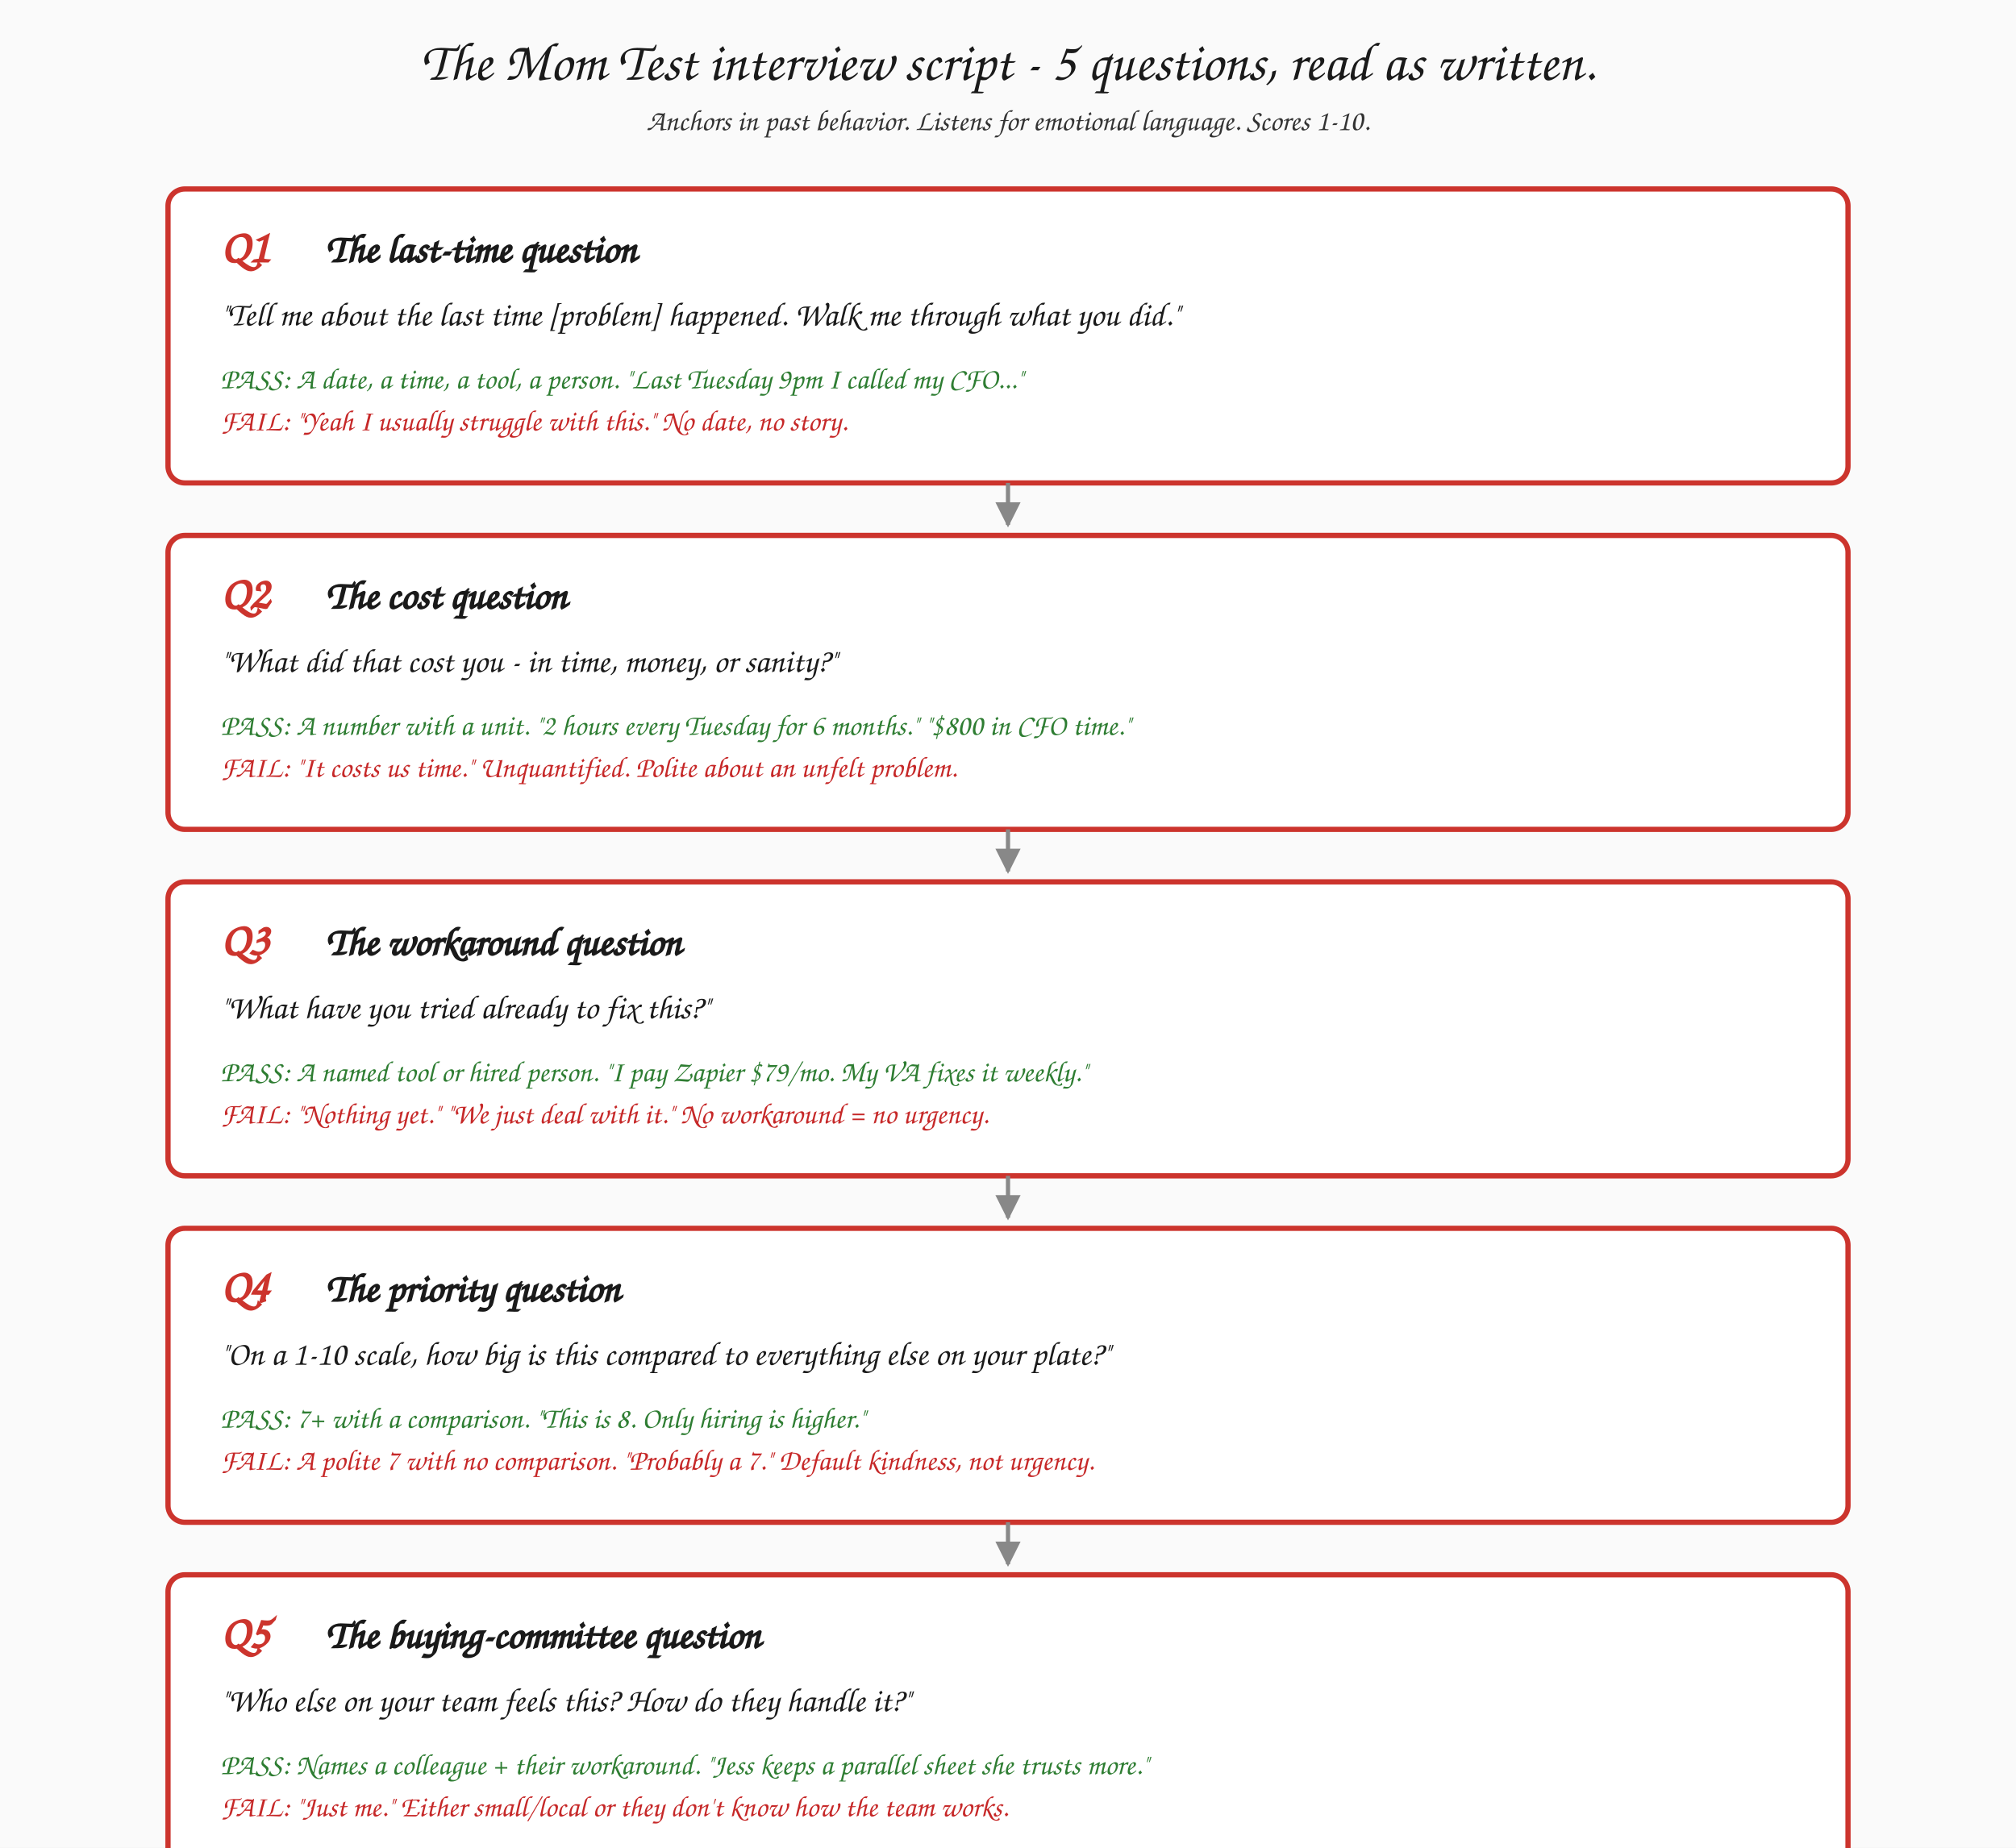
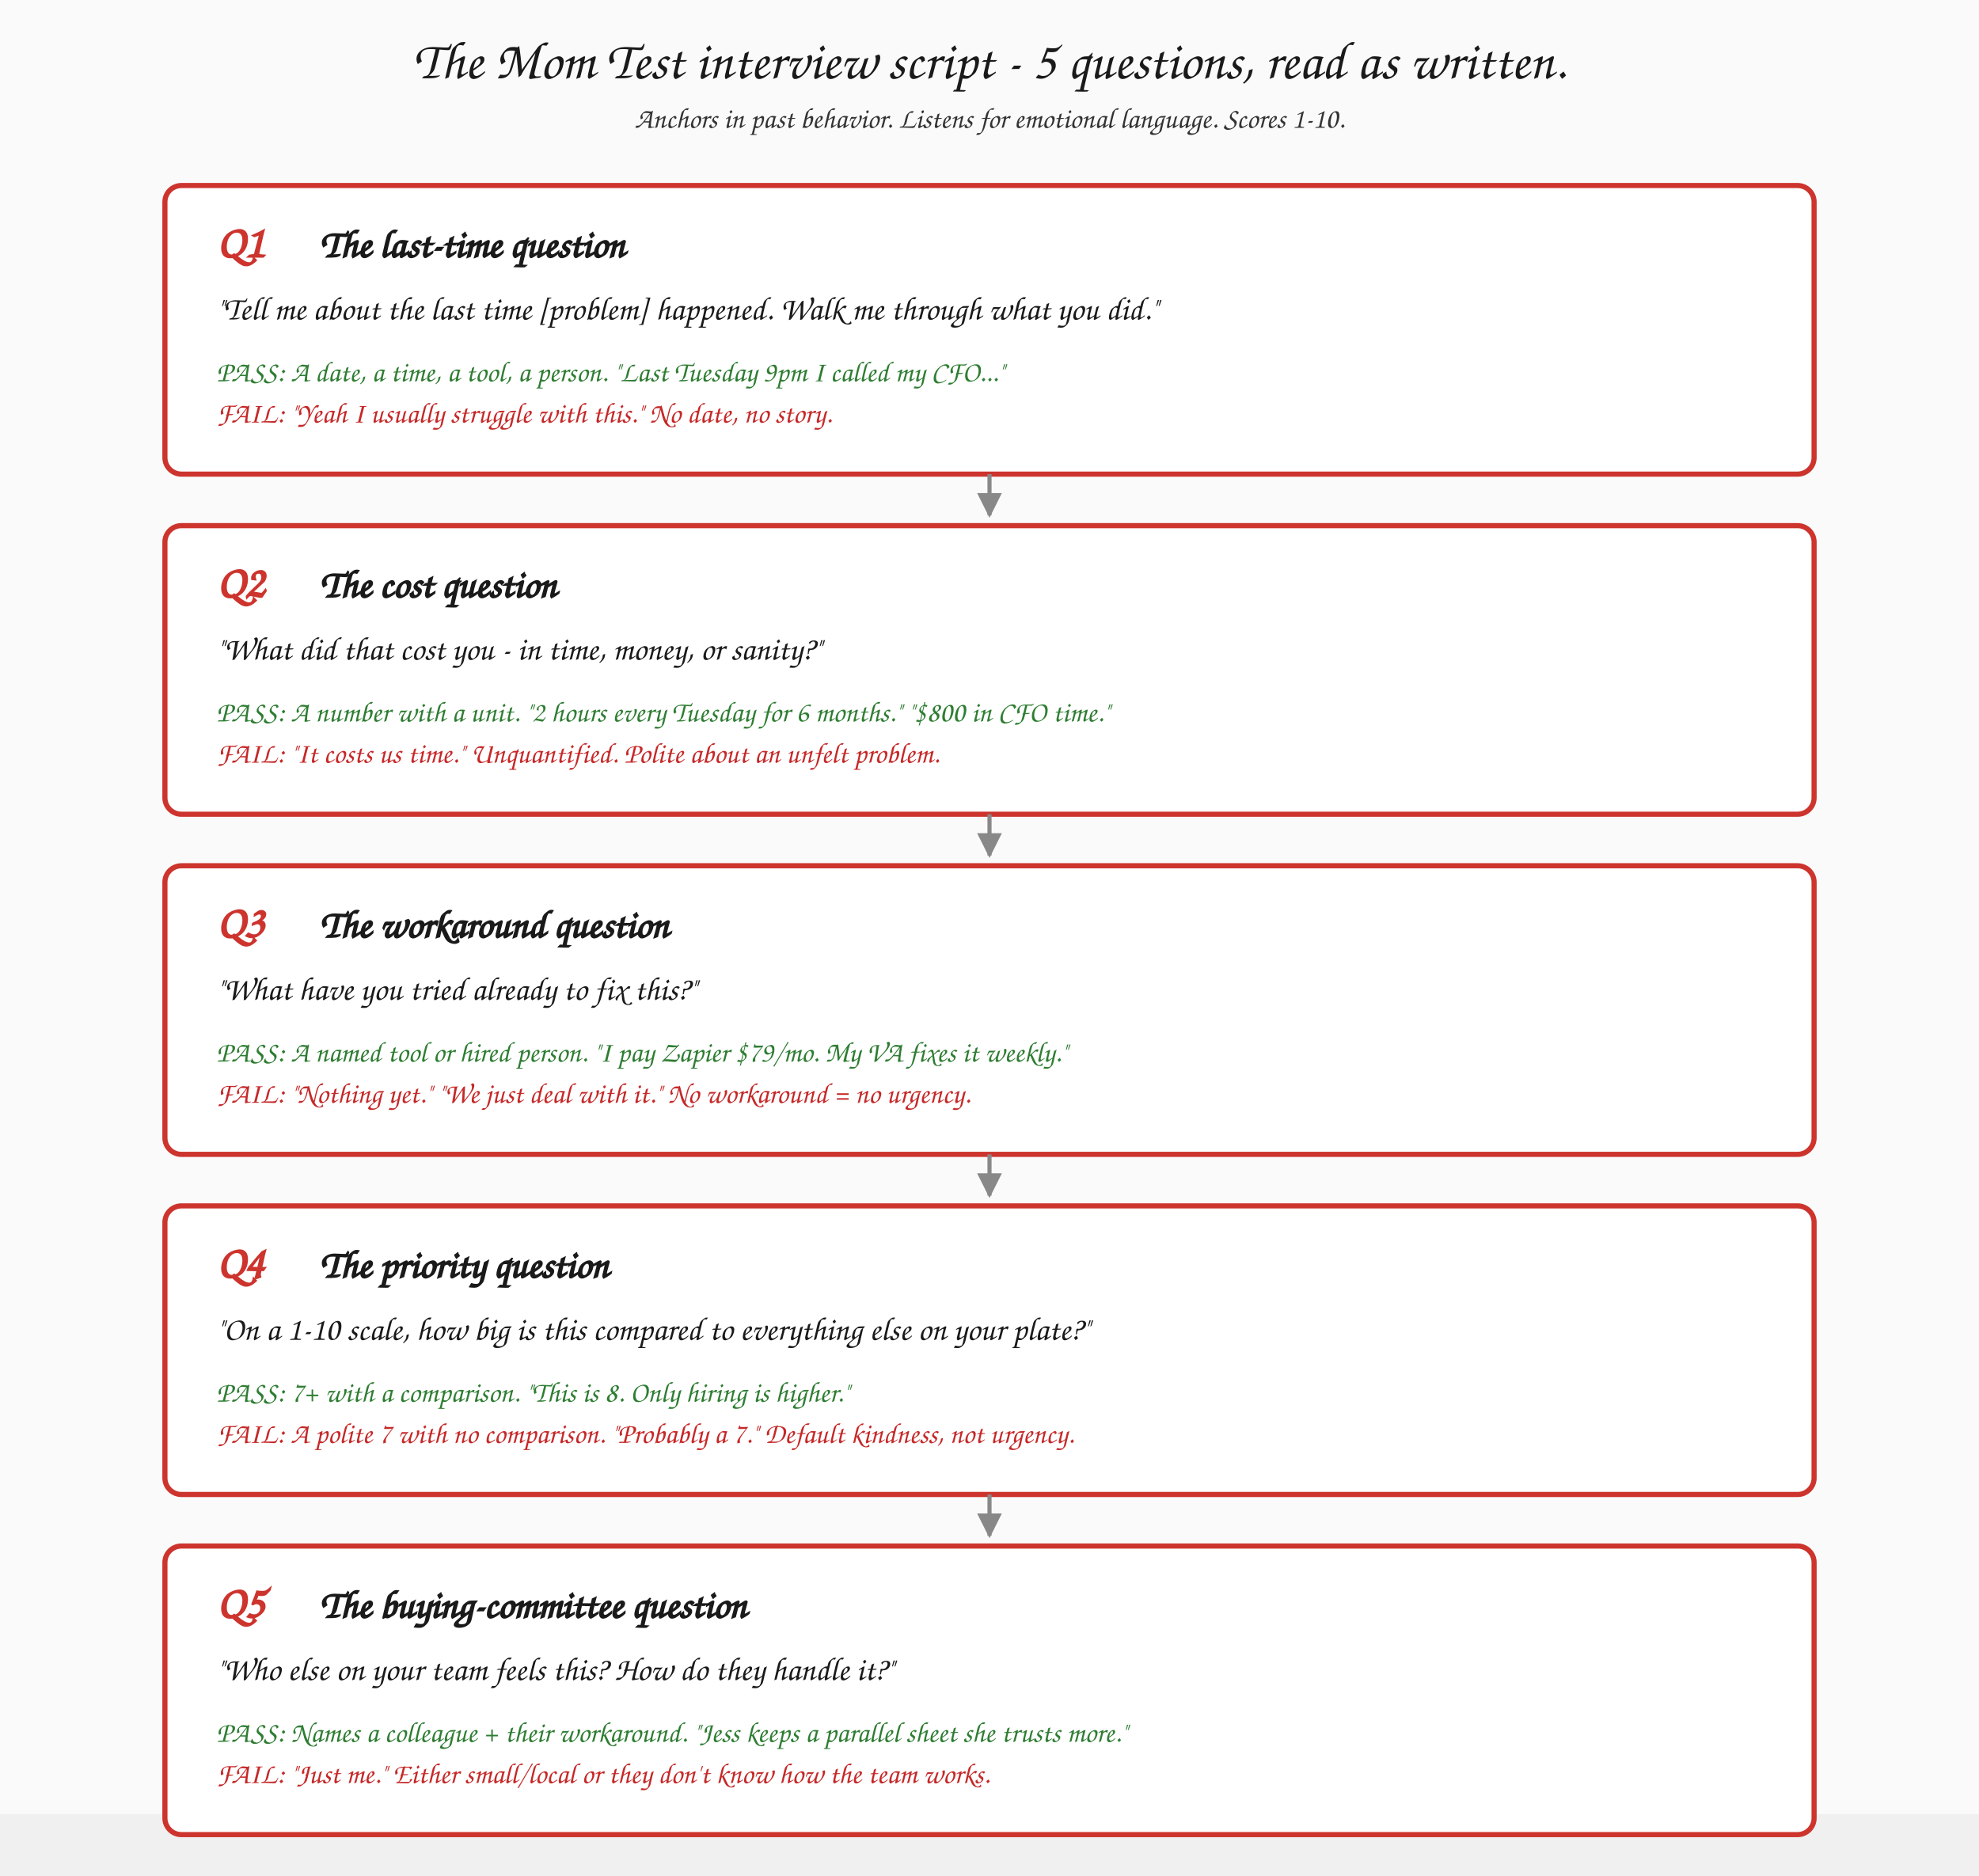
- <svg xmlns="http://www.w3.org/2000/svg" viewBox="0 0 960 880" role="img" aria-label="Five Mom Test question cards stacked top to bottom: last-time, cost, workaround, priority, buying committee. Each card shows the question wording, a pass signal, and a fail signal.">
+ <svg xmlns="http://www.w3.org/2000/svg" viewBox="0 0 960 910" role="img" aria-label="Five Mom Test question cards stacked top to bottom: last-time, cost, workaround, priority, buying committee. Each card shows the question wording, a pass signal, and a fail signal.">
  <defs>
    <style>
      .h { font-family: "Patrick Hand", "Caveat", "Comic Sans MS", cursive; }
      .card { fill: #fff; stroke: #cc342d; stroke-width: 2.5; }
      .qnum { font-size: 22px; font-weight: bold; fill: #cc342d; }
      .qlabel { font-size: 19px; font-weight: bold; fill: #1a1a1a; }
      .qbody { font-size: 16px; fill: #1a1a1a; }
      .pass { font-size: 14px; fill: #2e7d32; }
      .fail { font-size: 14px; fill: #c62828; }
      .meta { font-size: 13px; fill: #555; }
      .legend { font-size: 14px; fill: #333; }
      .arrow { stroke: #888; stroke-width: 2; fill: none; }
    </style>
    <marker id="arrowGray" viewBox="0 0 10 10" refX="9" refY="5" markerWidth="6" markerHeight="6" orient="auto">
      <path d="M0,0 L10,5 L0,10 z" fill="#888" />
    </marker>
  </defs>
  <rect width="960" height="880" fill="#fafafa" />
  <text x="480" y="38" text-anchor="middle" class="h" font-size="26" fill="#1a1a1a">The Mom Test interview script - 5 questions, read as written.</text>
  <text x="480" y="62" text-anchor="middle" class="h legend">Anchors in past behavior. Listens for emotional language. Scores 1-10.</text>
  <rect x="80" y="90" width="800" height="140" rx="8" class="card" />
  <text x="105" y="125" class="h qnum">Q1</text>
  <text x="155" y="125" class="h qlabel">The last-time question</text>
  <text x="105" y="155" class="h qbody">"Tell me about the last time [problem] happened. Walk me through what you did."</text>
  <text x="105" y="185" class="h pass">PASS: A date, a time, a tool, a person. "Last Tuesday 9pm I called my CFO..."</text>
  <text x="105" y="205" class="h fail">FAIL: "Yeah I usually struggle with this." No date, no story.</text>
  <line x1="480" y1="230" x2="480" y2="250" class="arrow" marker-end="url(#arrowGray)" />
  <rect x="80" y="255" width="800" height="140" rx="8" class="card" />
  <text x="105" y="290" class="h qnum">Q2</text>
  <text x="155" y="290" class="h qlabel">The cost question</text>
  <text x="105" y="320" class="h qbody">"What did that cost you - in time, money, or sanity?"</text>
  <text x="105" y="350" class="h pass">PASS: A number with a unit. "2 hours every Tuesday for 6 months." "$800 in CFO time."</text>
  <text x="105" y="370" class="h fail">FAIL: "It costs us time." Unquantified. Polite about an unfelt problem.</text>
  <line x1="480" y1="395" x2="480" y2="415" class="arrow" marker-end="url(#arrowGray)" />
  <rect x="80" y="420" width="800" height="140" rx="8" class="card" />
  <text x="105" y="455" class="h qnum">Q3</text>
  <text x="155" y="455" class="h qlabel">The workaround question</text>
  <text x="105" y="485" class="h qbody">"What have you tried already to fix this?"</text>
  <text x="105" y="515" class="h pass">PASS: A named tool or hired person. "I pay Zapier $79/mo. My VA fixes it weekly."</text>
  <text x="105" y="535" class="h fail">FAIL: "Nothing yet." "We just deal with it." No workaround = no urgency.</text>
  <line x1="480" y1="560" x2="480" y2="580" class="arrow" marker-end="url(#arrowGray)" />
  <rect x="80" y="585" width="800" height="140" rx="8" class="card" />
  <text x="105" y="620" class="h qnum">Q4</text>
  <text x="155" y="620" class="h qlabel">The priority question</text>
  <text x="105" y="650" class="h qbody">"On a 1-10 scale, how big is this compared to everything else on your plate?"</text>
  <text x="105" y="680" class="h pass">PASS: 7+ with a comparison. "This is 8. Only hiring is higher."</text>
  <text x="105" y="700" class="h fail">FAIL: A polite 7 with no comparison. "Probably a 7." Default kindness, not urgency.</text>
  <line x1="480" y1="725" x2="480" y2="745" class="arrow" marker-end="url(#arrowGray)" />
  <rect x="80" y="750" width="800" height="140" rx="8" class="card" />
  <text x="105" y="785" class="h qnum">Q5</text>
  <text x="155" y="785" class="h qlabel">The buying-committee question</text>
  <text x="105" y="815" class="h qbody">"Who else on your team feels this? How do they handle it?"</text>
  <text x="105" y="845" class="h pass">PASS: Names a colleague + their workaround. "Jess keeps a parallel sheet she trusts more."</text>
  <text x="105" y="865" class="h fail">FAIL: "Just me." Either small/local or they don't know how the team works.</text>
</svg>
